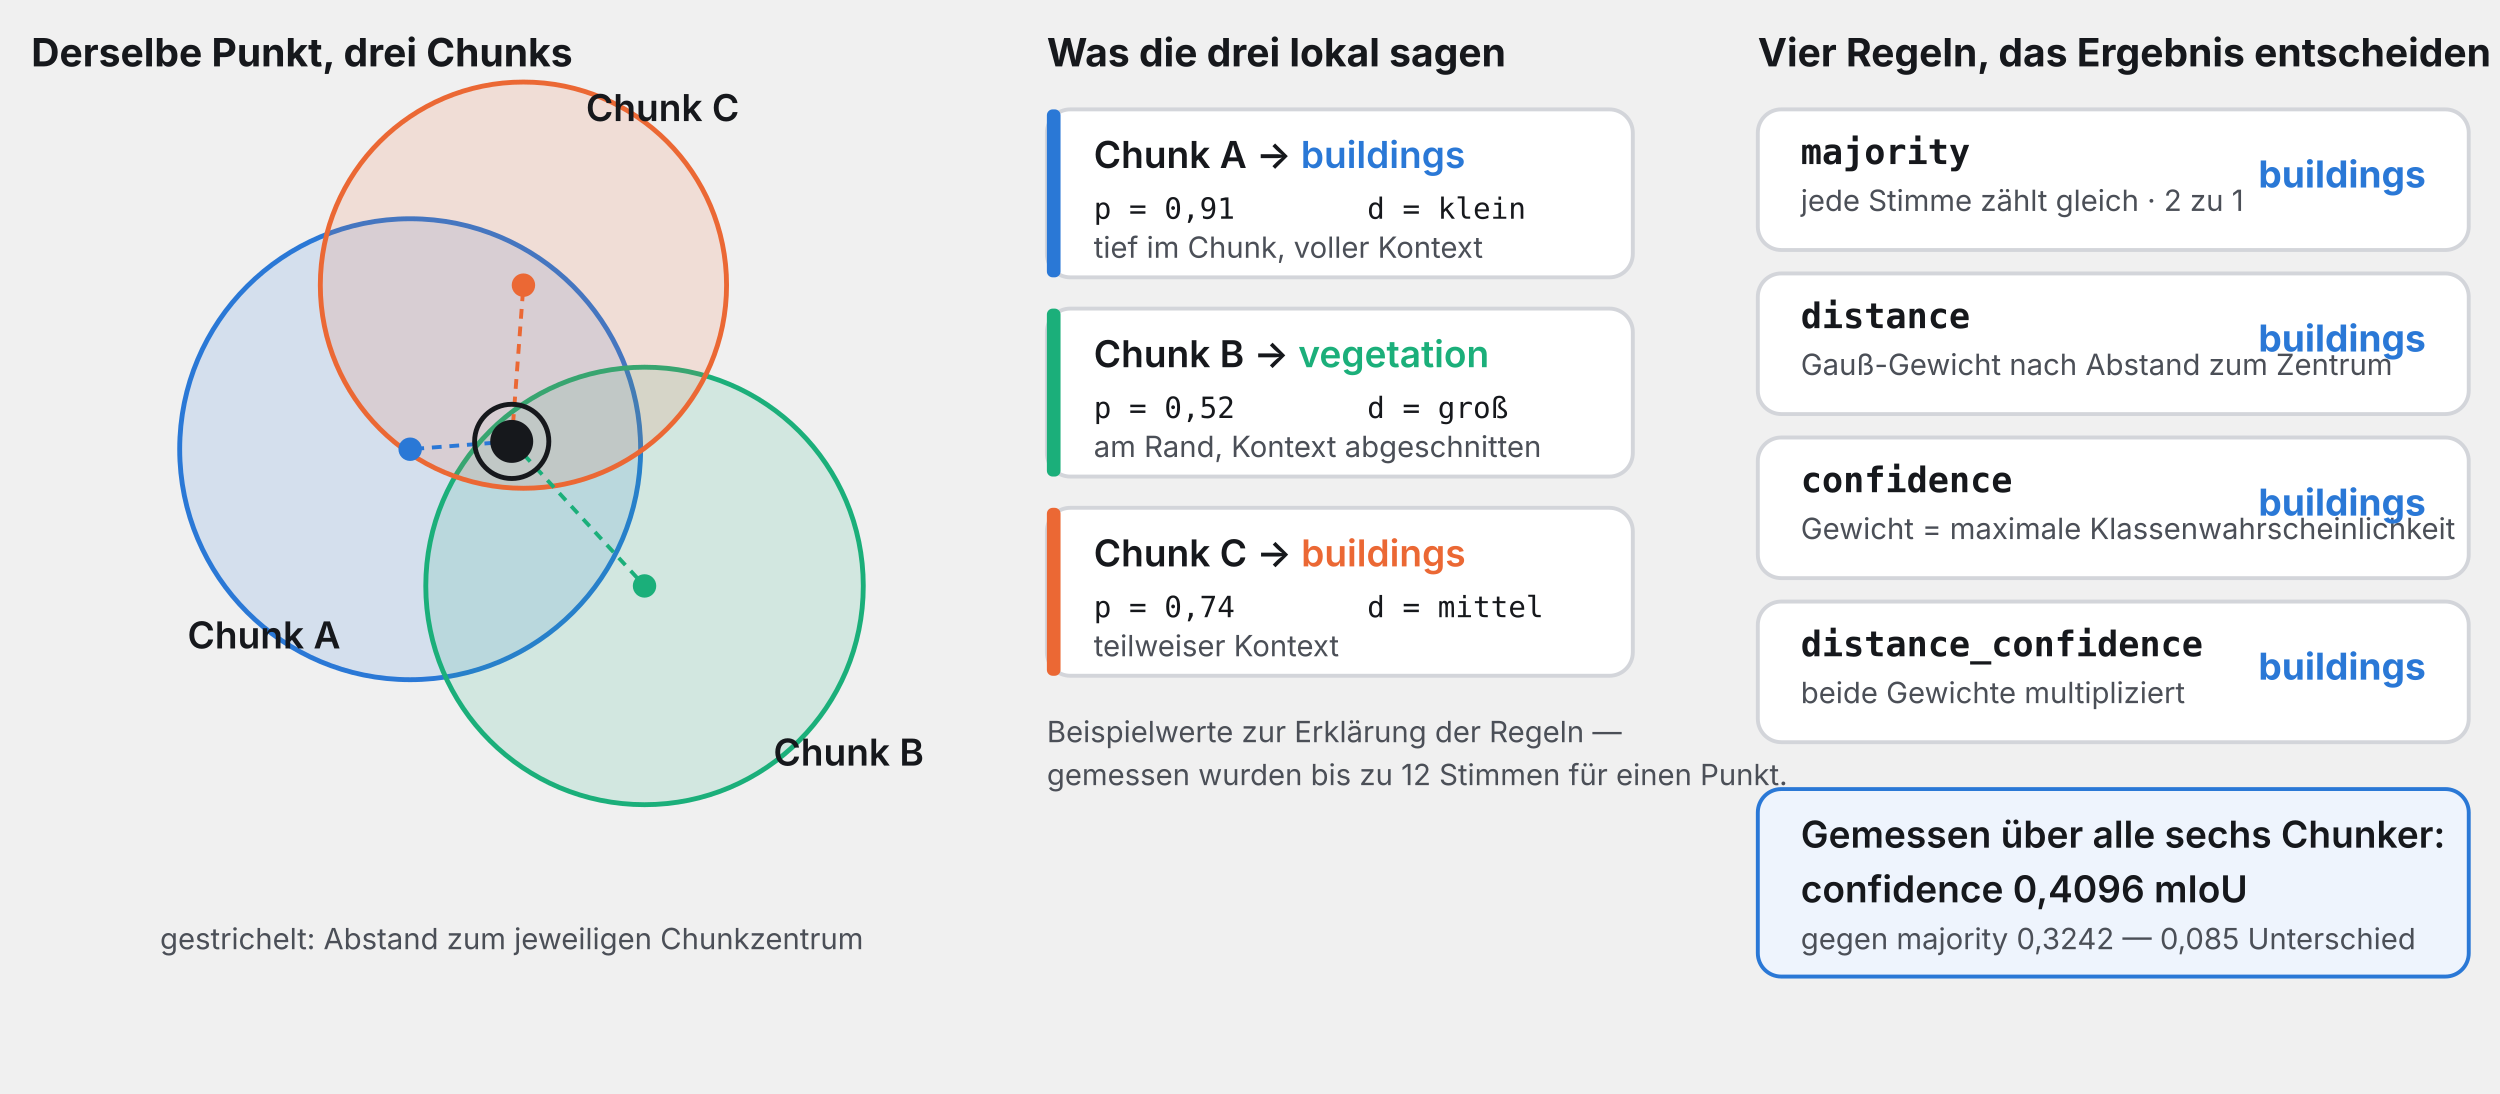
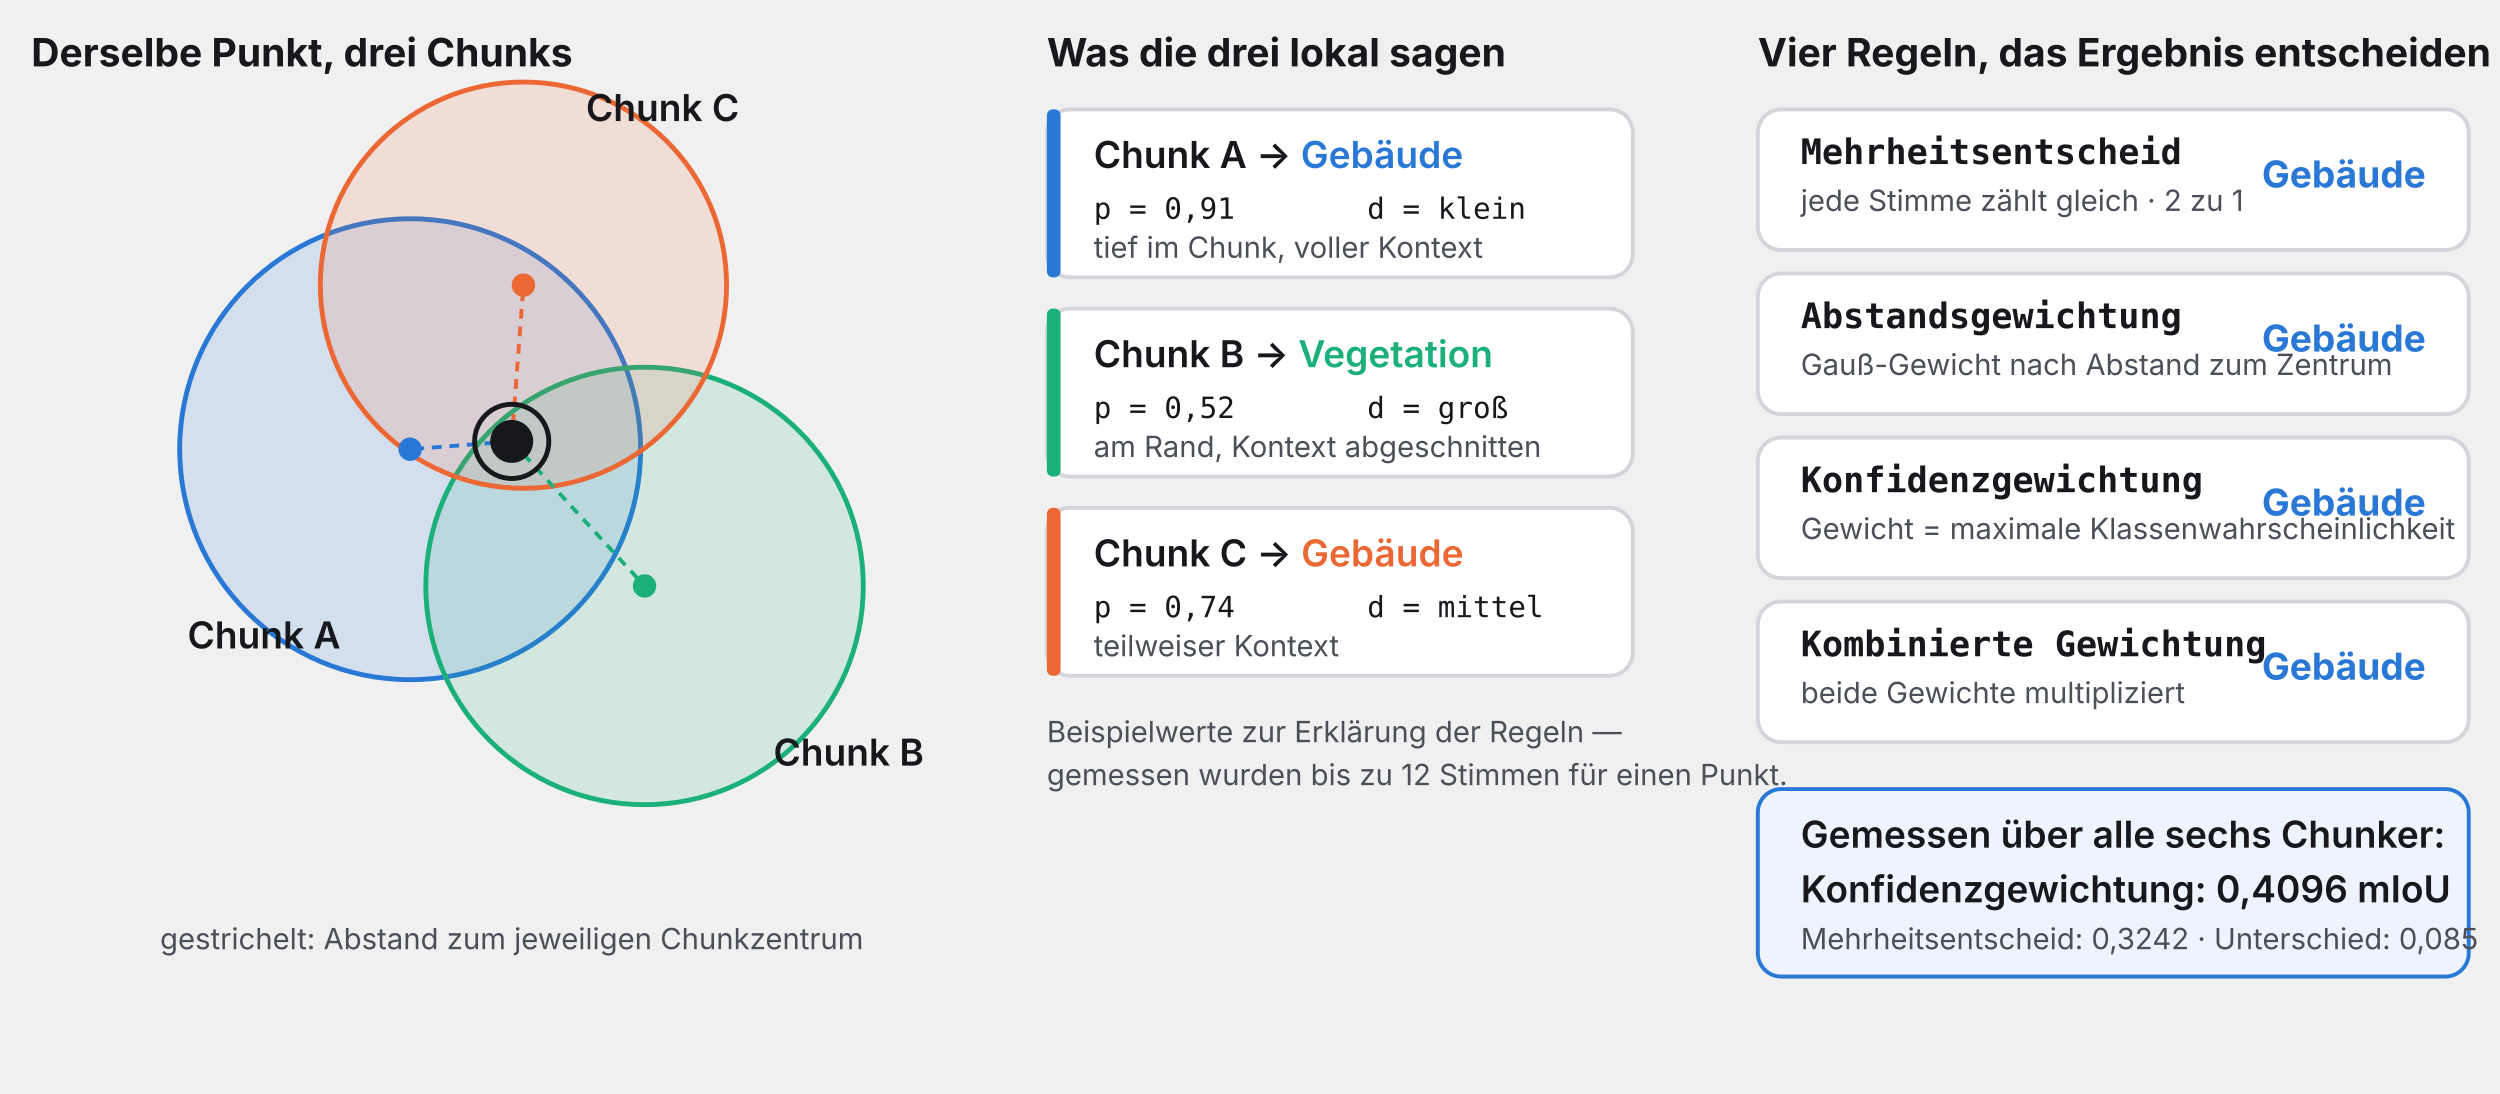
<svg xmlns="http://www.w3.org/2000/svg" viewBox="0 0 1280 560" width="1280" height="560" role="img" aria-labelledby="mergeTitle mergeDesc">
  <style>
    .lab   { font:600 19px system-ui,-apple-system,'Segoe UI',sans-serif; fill:#16181c }
    .sml   { font:400 15px system-ui,-apple-system,'Segoe UI',sans-serif; fill:#4b4f57 }
    .mono  { font:500 15px ui-monospace,'Cascadia Mono',Consolas,monospace; fill:#16181c }
    .rule  { font:600 18px ui-monospace,'Cascadia Mono',Consolas,monospace; fill:#16181c }
    .res   { font:700 19px system-ui,-apple-system,'Segoe UI',sans-serif }
    .hd    { font:700 20px system-ui,-apple-system,'Segoe UI',sans-serif; fill:#16181c }
    .card  { fill:#ffffff; stroke:#d3d5da; stroke-width:2; rx:12 }
  </style>
  <text class="hd" x="16" y="34">Derselbe Punkt, drei Chunks</text>
  <circle cx="210" cy="230" r="118" fill="#2a78d6" fill-opacity="0.14" stroke="#2a78d6" stroke-width="2.5" />
  <circle cx="330" cy="300" r="112" fill="#1baf7a" fill-opacity="0.14" stroke="#1baf7a" stroke-width="2.5" />
  <circle cx="268" cy="146" r="104" fill="#eb6834" fill-opacity="0.14" stroke="#eb6834" stroke-width="2.5" />
  <text class="lab" fill="#2a78d6" x="96" y="332">Chunk A</text>
  <text class="lab" fill="#1baf7a" x="396" y="392">Chunk B</text>
  <text class="lab" fill="#eb6834" x="300" y="62">Chunk C</text>
  <circle cx="210" cy="230" r="6" fill="#2a78d6" />
  <circle cx="330" cy="300" r="6" fill="#1baf7a" />
  <circle cx="268" cy="146" r="6" fill="#eb6834" />
  <line x1="262" y1="226" x2="210" y2="230" stroke="#2a78d6" stroke-width="2" stroke-dasharray="5 4" />
  <line x1="262" y1="226" x2="330" y2="300" stroke="#1baf7a" stroke-width="2" stroke-dasharray="5 4" />
  <line x1="262" y1="226" x2="268" y2="146" stroke="#eb6834" stroke-width="2" stroke-dasharray="5 4" />
  <circle cx="262" cy="226" r="11" fill="#16181c" />
  <circle cx="262" cy="226" r="19" fill="none" stroke="#16181c" stroke-width="2.5" />
  <text class="sml" x="262" y="486" text-anchor="middle">gestrichelt: Abstand zum jeweiligen Chunkzentrum</text>
  <text class="hd" x="536" y="34">Was die drei lokal sagen</text>
  <g>
    <rect class="card" x="536" y="56" width="300" height="86" />
    <rect x="536" y="56" width="7" height="86" fill="#2a78d6" rx="3" />
-     <text class="lab" x="560" y="86">Chunk A → <tspan fill="#2a78d6">buildings</tspan>
+     <text class="lab" x="560" y="86">Chunk A → <tspan fill="#2a78d6">Gebäude</tspan>
    </text>
    <text class="mono" x="560" y="112">p = 0,91</text>
    <text class="mono" x="700" y="112">d = klein</text>
    <text class="sml" x="560" y="132">tief im Chunk, voller Kontext</text>
    <rect class="card" x="536" y="158" width="300" height="86" />
    <rect x="536" y="158" width="7" height="86" fill="#1baf7a" rx="3" />
-     <text class="lab" x="560" y="188">Chunk B → <tspan fill="#1baf7a">vegetation</tspan>
+     <text class="lab" x="560" y="188">Chunk B → <tspan fill="#1baf7a">Vegetation</tspan>
    </text>
    <text class="mono" x="560" y="214">p = 0,52</text>
    <text class="mono" x="700" y="214">d = groß</text>
    <text class="sml" x="560" y="234">am Rand, Kontext abgeschnitten</text>
    <rect class="card" x="536" y="260" width="300" height="86" />
    <rect x="536" y="260" width="7" height="86" fill="#eb6834" rx="3" />
-     <text class="lab" x="560" y="290">Chunk C → <tspan fill="#eb6834">buildings</tspan>
+     <text class="lab" x="560" y="290">Chunk C → <tspan fill="#eb6834">Gebäude</tspan>
    </text>
    <text class="mono" x="560" y="316">p = 0,74</text>
    <text class="mono" x="700" y="316">d = mittel</text>
    <text class="sml" x="560" y="336">teilweiser Kontext</text>
  </g>
  <text class="sml" x="536" y="380">Beispielwerte zur Erklärung der Regeln —</text>
  <text class="sml" x="536" y="402">gemessen wurden bis zu 12 Stimmen für einen Punkt.</text>
  <text class="hd" x="900" y="34">Vier Regeln, das Ergebnis entscheiden</text>
  <g>
    <rect class="card" x="900" y="56" width="364" height="72" />
-     <text class="rule" x="922" y="84">majority</text>
+     <text class="rule" x="922" y="84">Mehrheitsentscheid</text>
    <text class="sml" x="922" y="108">jede Stimme zählt gleich  ·  2 zu 1</text>
-     <text class="res" fill="#2a78d6" x="1242" y="96" text-anchor="end">buildings</text>
+     <text class="res" fill="#2a78d6" x="1242" y="96" text-anchor="end">Gebäude</text>
    <rect class="card" x="900" y="140" width="364" height="72" />
-     <text class="rule" x="922" y="168">distance</text>
+     <text class="rule" x="922" y="168">Abstandsgewichtung</text>
    <text class="sml" x="922" y="192">Gauß-Gewicht nach Abstand zum Zentrum</text>
-     <text class="res" fill="#2a78d6" x="1242" y="180" text-anchor="end">buildings</text>
+     <text class="res" fill="#2a78d6" x="1242" y="180" text-anchor="end">Gebäude</text>
    <rect class="card" x="900" y="224" width="364" height="72" />
-     <text class="rule" x="922" y="252">confidence</text>
+     <text class="rule" x="922" y="252">Konfidenzgewichtung</text>
    <text class="sml" x="922" y="276">Gewicht = maximale Klassenwahrscheinlichkeit</text>
-     <text class="res" fill="#2a78d6" x="1242" y="264" text-anchor="end">buildings</text>
+     <text class="res" fill="#2a78d6" x="1242" y="264" text-anchor="end">Gebäude</text>
    <rect class="card" x="900" y="308" width="364" height="72" />
-     <text class="rule" x="922" y="336">distance_confidence</text>
+     <text class="rule" x="922" y="336">Kombinierte Gewichtung</text>
    <text class="sml" x="922" y="360">beide Gewichte multipliziert</text>
-     <text class="res" fill="#2a78d6" x="1242" y="348" text-anchor="end">buildings</text>
+     <text class="res" fill="#2a78d6" x="1242" y="348" text-anchor="end">Gebäude</text>
  </g>
  <rect x="900" y="404" width="364" height="96" fill="#eef4fd" stroke="#2a78d6" stroke-width="2" rx="12" />
  <text class="lab" x="922" y="434">Gemessen über alle sechs Chunker:</text>
-   <text class="lab" x="922" y="462" fill="#2a78d6">confidence 0,4096 mIoU</text>
-   <text class="sml" x="922" y="486">gegen majority 0,3242  —  0,085 Unterschied</text>
+   <text class="lab" x="922" y="462" fill="#2a78d6">Konfidenzgewichtung: 0,4096 mIoU</text>
+   <text class="sml" x="922" y="486">Mehrheitsentscheid: 0,3242 · Unterschied: 0,085</text>
</svg>
